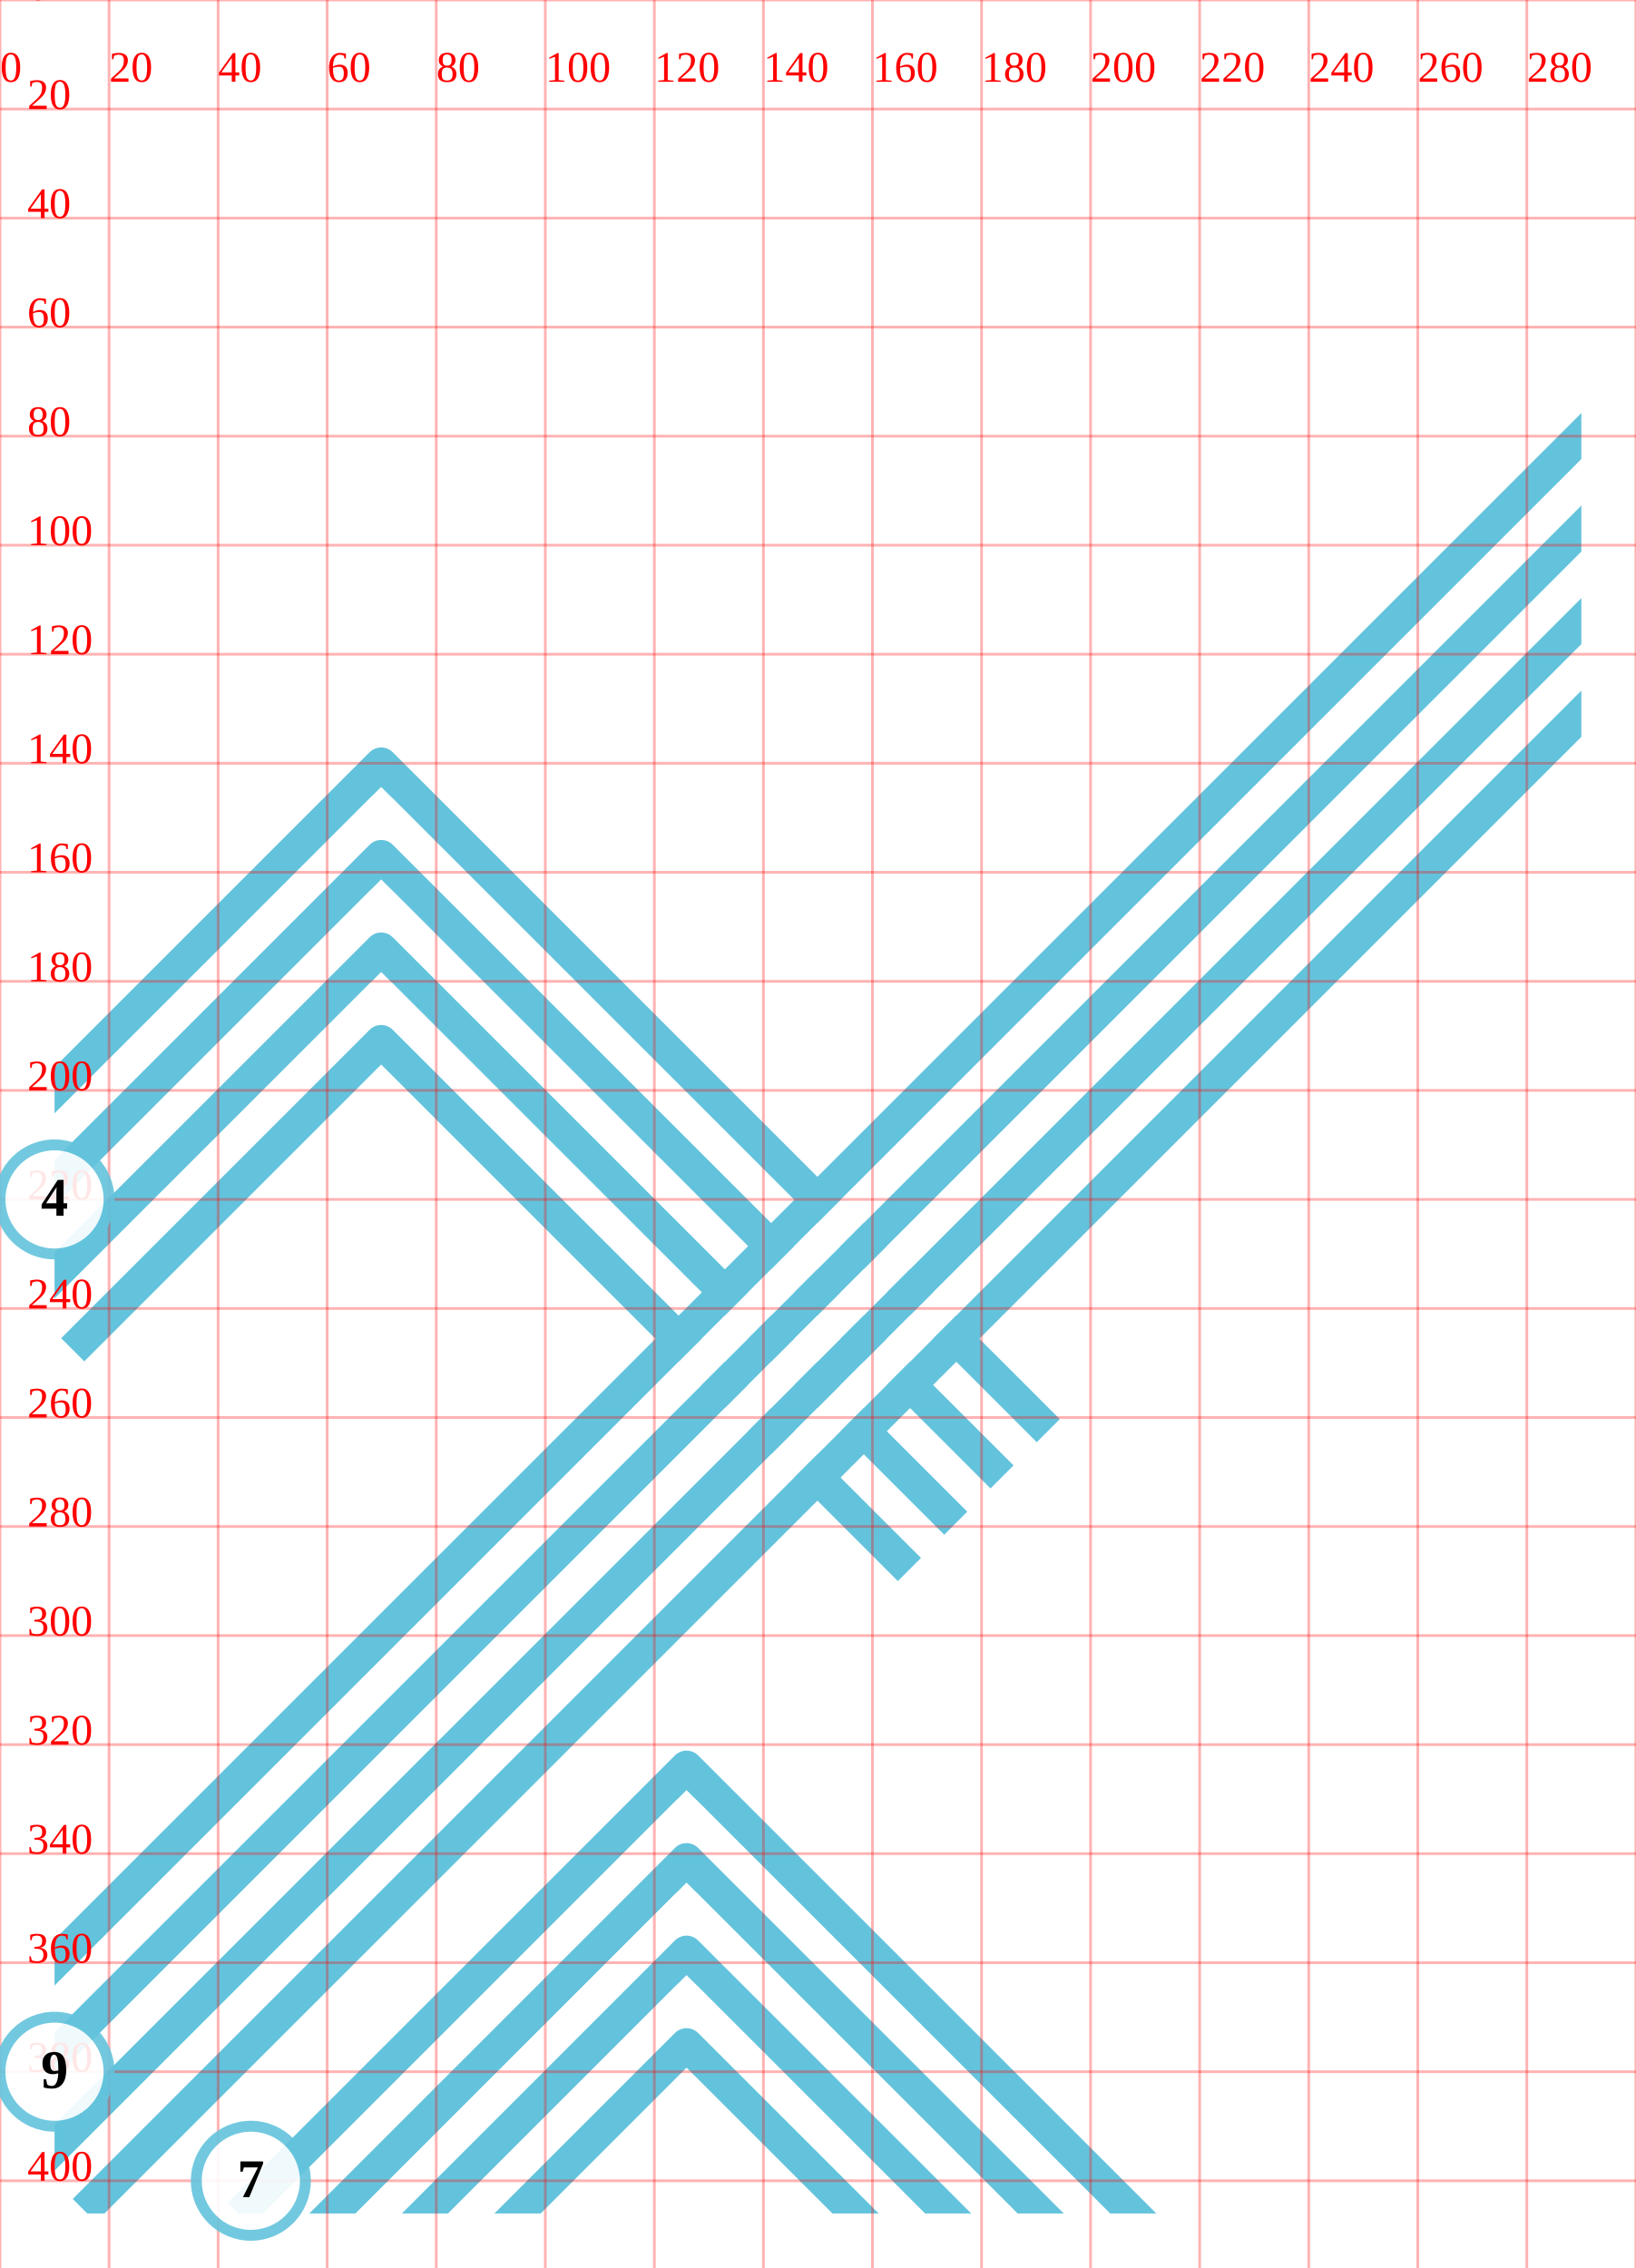
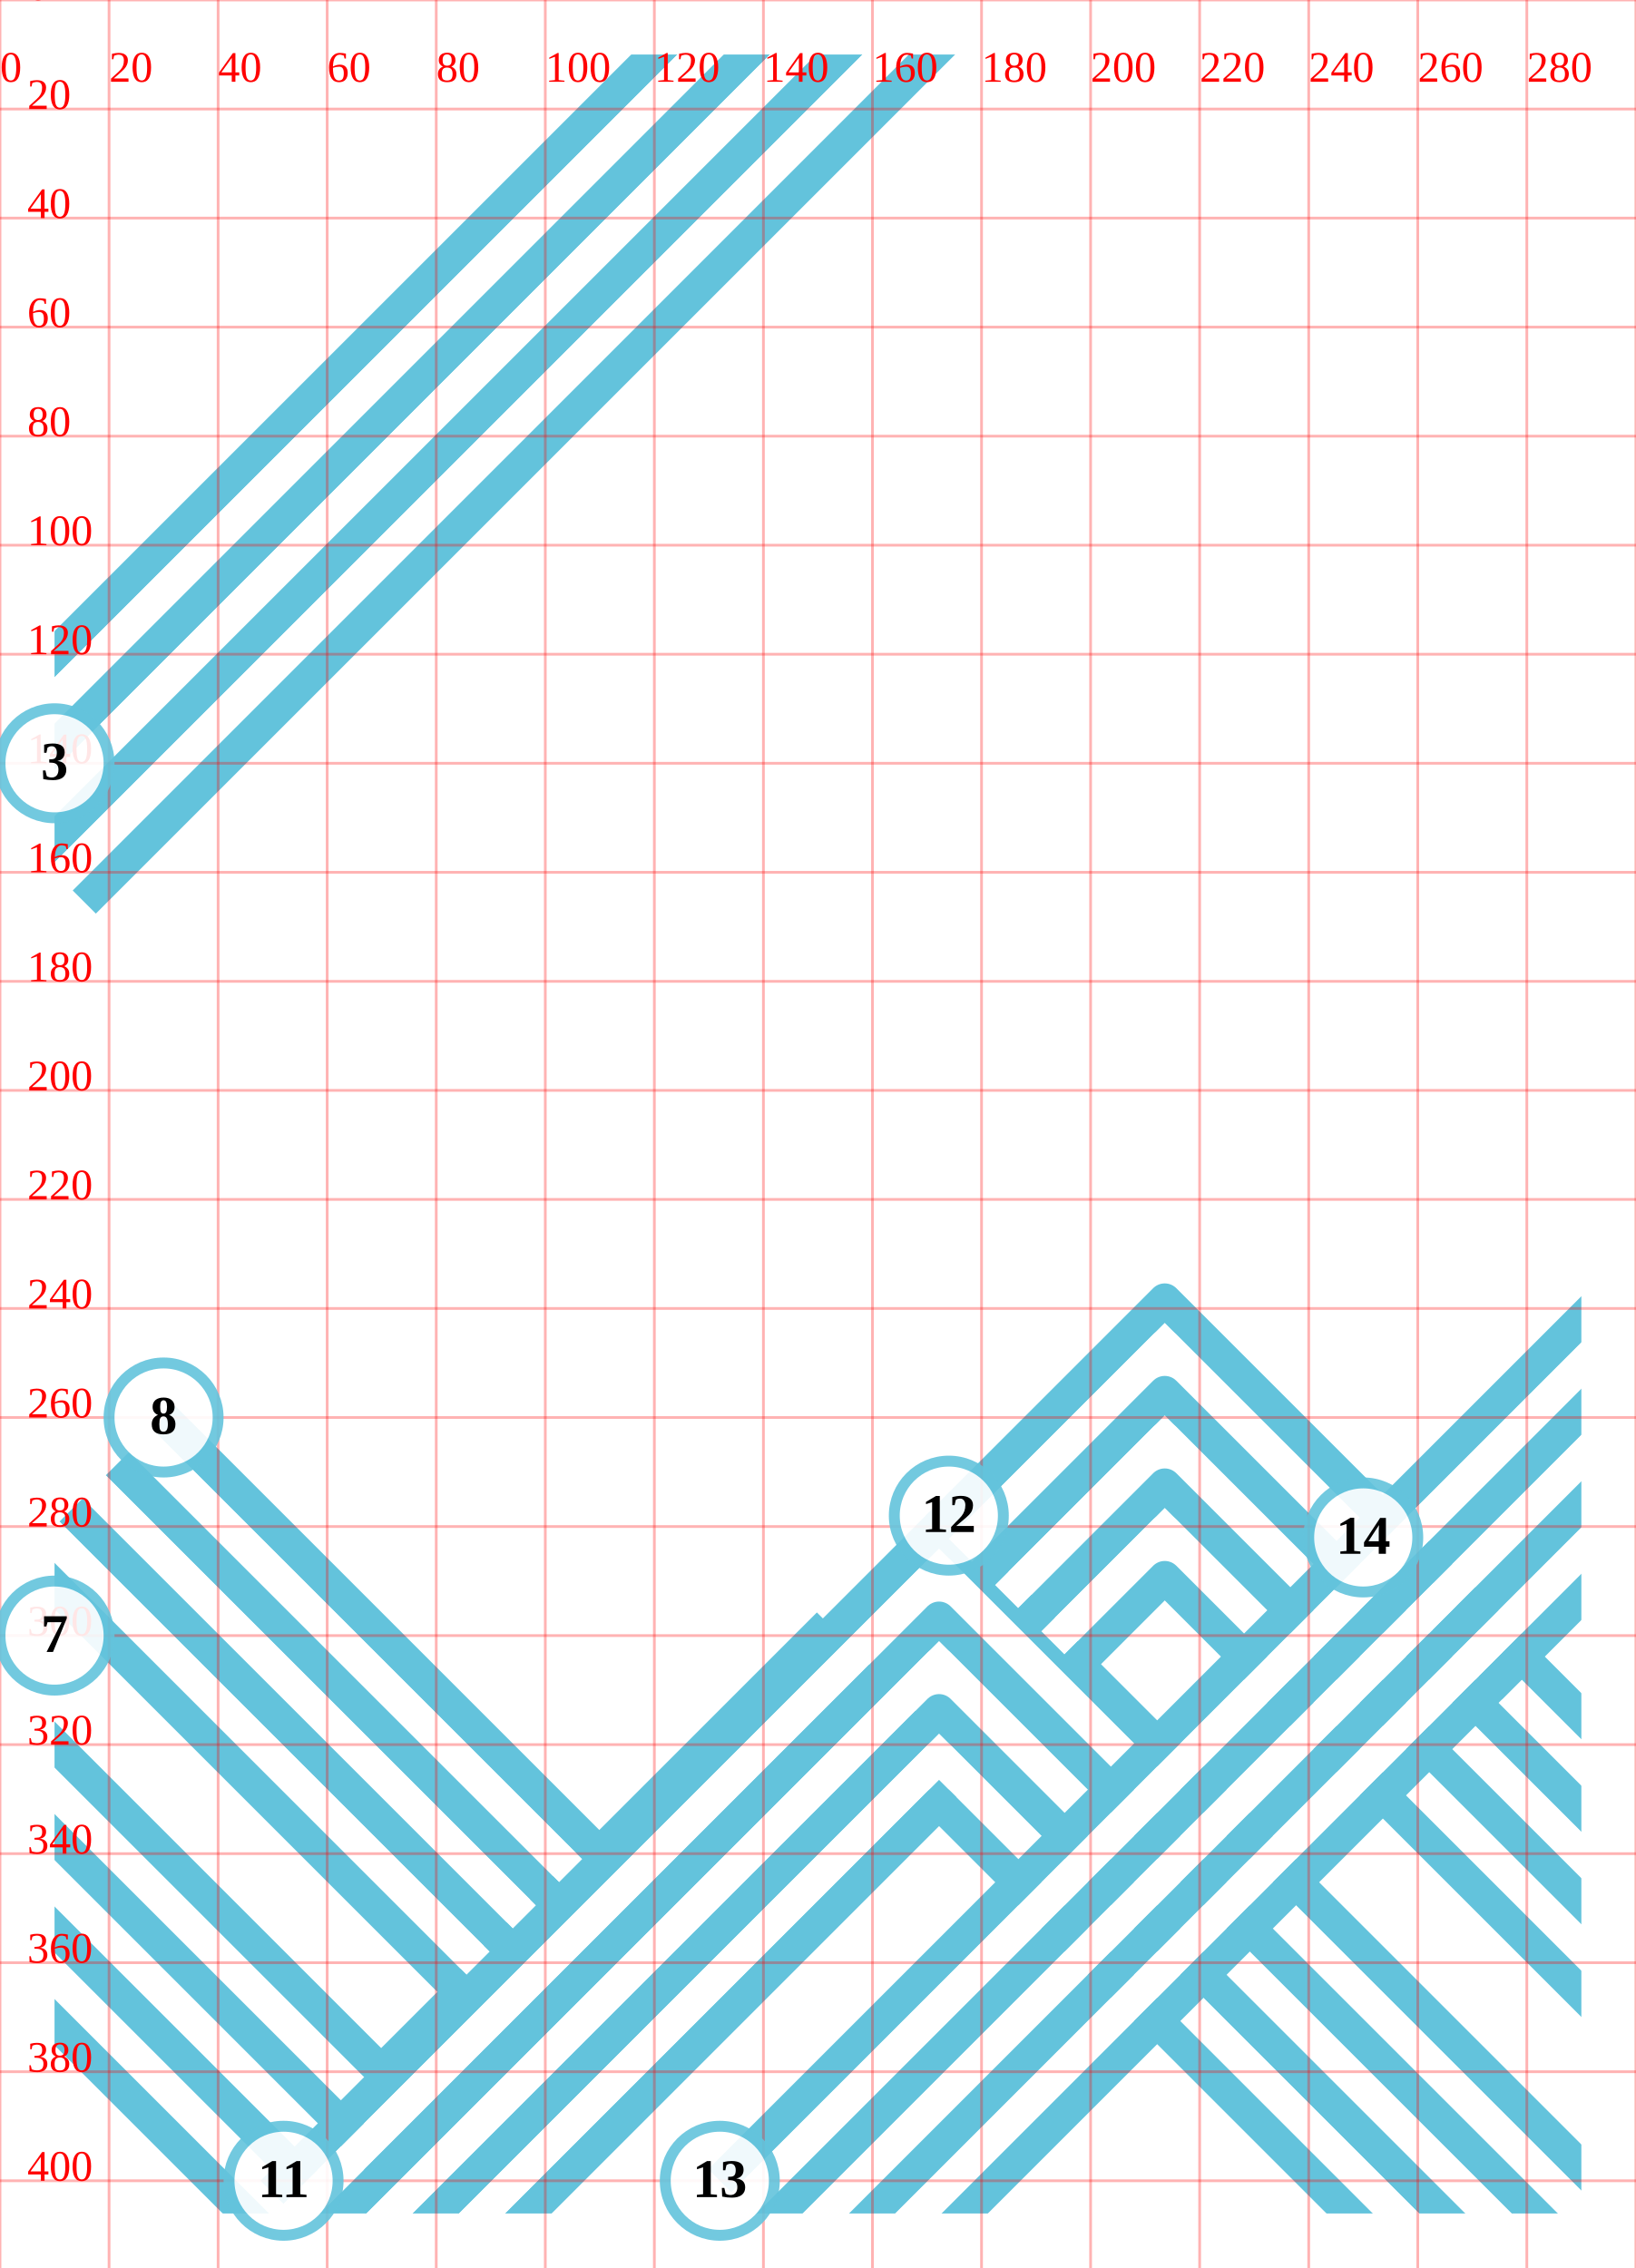
<svg xmlns="http://www.w3.org/2000/svg" baseProfile="full" height="416" version="1.1" width="300">
  <defs />
  <rect fill="white" height="416" width="300" x="0" y="0" />
-   <polyline fill="none" points="116.0,-56.0 195.903,-135.903 316.111,-256.111" stroke="#63C3DC" stroke-linecap="square" stroke-linejoin="round" stroke-width="6" />
-   <polyline fill="none" points="120.243,-51.757 195.903,-127.418 320.354,-251.869" stroke="#FFFFFF" stroke-linecap="square" stroke-linejoin="round" stroke-width="6" />
-   <polyline fill="none" points="124.485,-47.515 195.903,-118.933 324.597,-247.626" stroke="#63C3DC" stroke-linecap="square" stroke-linejoin="round" stroke-width="6" />
-   <polyline fill="none" points="128.728,-43.272 195.903,-110.447 328.839,-243.383" stroke="#FFFFFF" stroke-linecap="square" stroke-linejoin="round" stroke-width="6" />
-   <polyline fill="none" points="132.971,-39.029 195.903,-101.962 333.082,-239.141" stroke="#63C3DC" stroke-linecap="square" stroke-linejoin="round" stroke-width="6" />
-   <polyline fill="none" points="137.213,-34.787 195.903,-93.477 337.324,-234.898" stroke="#FFFFFF" stroke-linecap="square" stroke-linejoin="round" stroke-width="6" />
-   <polyline fill="none" points="141.456,-30.544 195.903,-84.991 341.567,-230.655" stroke="#63C3DC" stroke-linecap="square" stroke-linejoin="round" stroke-width="6" />
-   <polyline fill="none" points="-10.0,220.0 69.903,140.097 190.111,260.305" stroke="#63C3DC" stroke-linecap="square" stroke-linejoin="round" stroke-width="6" />
-   <polyline fill="none" points="-5.757,224.243 69.903,148.582 185.869,264.548" stroke="#FFFFFF" stroke-linecap="square" stroke-linejoin="round" stroke-width="6" />
-   <polyline fill="none" points="-1.515,228.485 69.903,157.067 181.626,268.79" stroke="#63C3DC" stroke-linecap="square" stroke-linejoin="round" stroke-width="6" />
-   <polyline fill="none" points="2.728,232.728 69.903,165.553 177.383,273.033" stroke="#FFFFFF" stroke-linecap="square" stroke-linejoin="round" stroke-width="6" />
-   <polyline fill="none" points="6.971,236.971 69.903,174.038 173.141,277.276" stroke="#63C3DC" stroke-linecap="square" stroke-linejoin="round" stroke-width="6" />
-   <polyline fill="none" points="11.213,241.213 69.903,182.523 168.898,281.518" stroke="#FFFFFF" stroke-linecap="square" stroke-linejoin="round" stroke-width="6" />
-   <polyline fill="none" points="15.456,245.456 69.903,191.009 164.655,285.761" stroke="#63C3DC" stroke-linecap="square" stroke-linejoin="round" stroke-width="6" />
-   <polyline fill="none" points="46.0,404.0 125.903,324.097 246.111,444.305" stroke="#63C3DC" stroke-linecap="square" stroke-linejoin="round" stroke-width="6" />
-   <polyline fill="none" points="50.243,408.243 125.903,332.582 241.869,448.548" stroke="#FFFFFF" stroke-linecap="square" stroke-linejoin="round" stroke-width="6" />
-   <polyline fill="none" points="54.485,412.485 125.903,341.067 237.626,452.79" stroke="#63C3DC" stroke-linecap="square" stroke-linejoin="round" stroke-width="6" />
-   <polyline fill="none" points="58.728,416.728 125.903,349.553 233.383,457.033" stroke="#FFFFFF" stroke-linecap="square" stroke-linejoin="round" stroke-width="6" />
-   <polyline fill="none" points="62.971,420.971 125.903,358.038 229.141,461.276" stroke="#63C3DC" stroke-linecap="square" stroke-linejoin="round" stroke-width="6" />
-   <polyline fill="none" points="67.213,425.213 125.903,366.523 224.898,465.518" stroke="#FFFFFF" stroke-linecap="square" stroke-linejoin="round" stroke-width="6" />
-   <polyline fill="none" points="71.456,429.456 125.903,375.009 220.655,469.761" stroke="#63C3DC" stroke-linecap="square" stroke-linejoin="round" stroke-width="6" />
-   <polyline fill="none" points="-10.0,380.0 385.98,-15.98" stroke="#63C3DC" stroke-width="6" />
-   <polyline fill="none" points="-5.757,384.243 390.222,-11.737" stroke="#FFFFFF" stroke-width="6" />
-   <polyline fill="none" points="-1.515,388.485 394.465,-7.495" stroke="#63C3DC" stroke-width="6" />
-   <polyline fill="none" points="2.728,392.728 398.708,-3.252" stroke="#FFFFFF" stroke-width="6" />
-   <polyline fill="none" points="6.971,396.971 402.95,0.991" stroke="#63C3DC" stroke-width="6" />
-   <polyline fill="none" points="11.213,401.213 407.193,5.233" stroke="#FFFFFF" stroke-width="6" />
-   <polyline fill="none" points="15.456,405.456 411.436,9.476" stroke="#63C3DC" stroke-width="6" />
+   <polyline fill="none" points="-10.0,300.0 69.903,379.903 149.806,300.0" stroke="#63C3DC" stroke-linecap="square" stroke-linejoin="round" stroke-width="6" />
+   <polyline fill="none" points="-14.243,304.243 69.903,388.388 154.049,304.243" stroke="#FFFFFF" stroke-linecap="square" stroke-linejoin="round" stroke-width="6" />
+   <polyline fill="none" points="-18.485,308.485 69.903,396.874 158.291,308.485" stroke="#63C3DC" stroke-linecap="square" stroke-linejoin="round" stroke-width="6" />
+   <polyline fill="none" points="-22.728,312.728 69.903,405.359 162.534,312.728" stroke="#FFFFFF" stroke-linecap="square" stroke-linejoin="round" stroke-width="6" />
+   <polyline fill="none" points="-26.971,316.971 69.903,413.844 166.777,316.971" stroke="#63C3DC" stroke-linecap="square" stroke-linejoin="round" stroke-width="6" />
+   <polyline fill="none" points="-31.213,321.213 69.903,422.329 171.019,321.213" stroke="#FFFFFF" stroke-linecap="square" stroke-linejoin="round" stroke-width="6" />
+   <polyline fill="none" points="-35.456,325.456 69.903,430.815 175.262,325.456" stroke="#63C3DC" stroke-linecap="square" stroke-linejoin="round" stroke-width="6" />
+   <polyline fill="none" points="30.0,260.0 109.903,339.903" stroke="#63C3DC" stroke-width="6" />
+   <polyline fill="none" points="25.757,264.243 105.66,344.146" stroke="#FFFFFF" stroke-width="6" />
+   <polyline fill="none" points="21.515,268.485 101.418,348.388" stroke="#63C3DC" stroke-width="6" />
+   <polyline fill="none" points="17.272,272.728 97.175,352.631" stroke="#FFFFFF" stroke-width="6" />
+   <polyline fill="none" points="13.029,276.971 92.933,356.874" stroke="#63C3DC" stroke-width="6" />
+   <polyline fill="none" points="8.787,281.213 88.69,361.116" stroke="#FFFFFF" stroke-width="6" />
+   <polyline fill="none" points="4.544,285.456 84.447,365.359" stroke="#63C3DC" stroke-width="6" />
+   <polyline fill="none" points="52.0,400.0 172.208,279.792 292.416,400.0 412.624,279.792" stroke="#63C3DC" stroke-linecap="square" stroke-linejoin="round" stroke-width="6" />
+   <polyline fill="none" points="56.243,404.243 172.208,288.277 292.416,408.485 416.867,284.034" stroke="#FFFFFF" stroke-linecap="square" stroke-linejoin="round" stroke-width="6" />
+   <polyline fill="none" points="60.485,408.485 172.208,296.762 292.416,416.971 421.11,288.277" stroke="#63C3DC" stroke-linecap="square" stroke-linejoin="round" stroke-width="6" />
+   <polyline fill="none" points="64.728,412.728 172.208,305.248 292.416,425.456 425.352,292.52" stroke="#FFFFFF" stroke-linecap="square" stroke-linejoin="round" stroke-width="6" />
+   <polyline fill="none" points="68.971,416.971 172.208,313.733 292.416,433.941 429.595,296.762" stroke="#63C3DC" stroke-linecap="square" stroke-linejoin="round" stroke-width="6" />
+   <polyline fill="none" points="73.213,421.213 172.208,322.218 292.416,442.426 433.838,301.005" stroke="#FFFFFF" stroke-linecap="square" stroke-linejoin="round" stroke-width="6" />
+   <polyline fill="none" points="77.456,425.456 172.208,330.704 292.416,450.912 438.08,305.248" stroke="#63C3DC" stroke-linecap="square" stroke-linejoin="round" stroke-width="6" />
+   <polyline fill="none" points="174.0,278.0 213.598,238.402 333.806,358.61" stroke="#63C3DC" stroke-linecap="square" stroke-linejoin="round" stroke-width="6" />
+   <polyline fill="none" points="178.243,282.243 213.598,246.887 329.563,362.853" stroke="#FFFFFF" stroke-linecap="square" stroke-linejoin="round" stroke-width="6" />
+   <polyline fill="none" points="182.485,286.485 213.598,255.373 325.321,367.095" stroke="#63C3DC" stroke-linecap="square" stroke-linejoin="round" stroke-width="6" />
+   <polyline fill="none" points="186.728,290.728 213.598,263.858 321.078,371.338" stroke="#FFFFFF" stroke-linecap="square" stroke-linejoin="round" stroke-width="6" />
+   <polyline fill="none" points="190.971,294.971 213.598,272.343 316.836,375.581" stroke="#63C3DC" stroke-linecap="square" stroke-linejoin="round" stroke-width="6" />
+   <polyline fill="none" points="195.213,299.213 213.598,280.828 312.593,379.823" stroke="#FFFFFF" stroke-linecap="square" stroke-linejoin="round" stroke-width="6" />
+   <polyline fill="none" points="199.456,303.456 213.598,289.314 308.35,384.066" stroke="#63C3DC" stroke-linecap="square" stroke-linejoin="round" stroke-width="6" />
+   <polyline fill="none" points="132.0,400.0 252.208,279.792" stroke="#63C3DC" stroke-width="6" />
+   <polyline fill="none" points="136.243,404.243 256.451,284.034" stroke="#FFFFFF" stroke-width="6" />
+   <polyline fill="none" points="140.485,408.485 260.693,288.277" stroke="#63C3DC" stroke-width="6" />
+   <polyline fill="none" points="144.728,412.728 264.936,292.52" stroke="#FFFFFF" stroke-width="6" />
+   <polyline fill="none" points="148.971,416.971 269.179,296.762" stroke="#63C3DC" stroke-width="6" />
+   <polyline fill="none" points="153.213,421.213 273.421,301.005" stroke="#FFFFFF" stroke-width="6" />
+   <polyline fill="none" points="157.456,425.456 277.664,305.248" stroke="#63C3DC" stroke-width="6" />
+   <polyline fill="none" points="250.0,282.0 329.903,202.097 369.501,241.695 449.404,161.792" stroke="#63C3DC" stroke-linecap="square" stroke-linejoin="round" stroke-width="6" />
+   <polyline fill="none" points="254.243,286.243 329.903,210.582 369.501,250.18 453.647,166.034" stroke="#FFFFFF" stroke-linecap="square" stroke-linejoin="round" stroke-width="6" />
+   <polyline fill="none" points="258.485,290.485 329.903,219.067 369.501,258.665 457.889,170.277" stroke="#63C3DC" stroke-linecap="square" stroke-linejoin="round" stroke-width="6" />
+   <polyline fill="none" points="262.728,294.728 329.903,227.553 369.501,267.151 462.132,174.52" stroke="#FFFFFF" stroke-linecap="square" stroke-linejoin="round" stroke-width="6" />
+   <polyline fill="none" points="266.971,298.971 329.903,236.038 369.501,275.636 466.375,178.762" stroke="#63C3DC" stroke-linecap="square" stroke-linejoin="round" stroke-width="6" />
+   <polyline fill="none" points="271.213,303.213 329.903,244.523 369.501,284.121 470.617,183.005" stroke="#FFFFFF" stroke-linecap="square" stroke-linejoin="round" stroke-width="6" />
+   <polyline fill="none" points="275.456,307.456 329.903,253.009 369.501,292.607 474.86,187.248" stroke="#63C3DC" stroke-linecap="square" stroke-linejoin="round" stroke-width="6" />
+   <polyline fill="none" points="334.0,198.0 373.598,158.402 413.196,198 809.176,-197.98" stroke="#63C3DC" stroke-linecap="square" stroke-linejoin="round" stroke-width="6" />
+   <polyline fill="none" points="338.243,202.243 373.598,166.887 413.196,206.485 813.418,-193.737" stroke="#FFFFFF" stroke-linecap="square" stroke-linejoin="round" stroke-width="6" />
+   <polyline fill="none" points="342.485,206.485 373.598,175.373 413.196,214.971 817.661,-189.495" stroke="#63C3DC" stroke-linecap="square" stroke-linejoin="round" stroke-width="6" />
+   <polyline fill="none" points="346.728,210.728 373.598,183.858 413.196,223.456 821.904,-185.252" stroke="#FFFFFF" stroke-linecap="square" stroke-linejoin="round" stroke-width="6" />
+   <polyline fill="none" points="350.971,214.971 373.598,192.343 413.196,231.941 826.146,-181.009" stroke="#63C3DC" stroke-linecap="square" stroke-linejoin="round" stroke-width="6" />
+   <polyline fill="none" points="355.213,219.213 373.598,200.828 413.196,240.426 830.389,-176.767" stroke="#FFFFFF" stroke-linecap="square" stroke-linejoin="round" stroke-width="6" />
+   <polyline fill="none" points="359.456,223.456 373.598,209.314 413.196,248.912 834.632,-172.524" stroke="#63C3DC" stroke-linecap="square" stroke-linejoin="round" stroke-width="6" />
+   <polyline fill="none" points="-10.0,140.0 385.98,-255.98" stroke="#63C3DC" stroke-width="6" />
+   <polyline fill="none" points="-5.757,144.243 390.222,-251.737" stroke="#FFFFFF" stroke-width="6" />
+   <polyline fill="none" points="-1.515,148.485 394.465,-247.495" stroke="#63C3DC" stroke-width="6" />
+   <polyline fill="none" points="2.728,152.728 398.708,-243.252" stroke="#FFFFFF" stroke-width="6" />
+   <polyline fill="none" points="6.971,156.971 402.95,-239.009" stroke="#63C3DC" stroke-width="6" />
+   <polyline fill="none" points="11.213,161.213 407.193,-234.767" stroke="#FFFFFF" stroke-width="6" />
+   <polyline fill="none" points="15.456,165.456 411.436,-230.524" stroke="#63C3DC" stroke-width="6" />
  <rect fill="none" height="416" stroke="white" stroke-width="20" width="300" x="0" y="0" />
  <line opacity="0.3" stroke="red" stroke-width="0.5" x1="0" x2="0" y1="0" y2="416" />
  <text fill="red" font-size="8" x="0" y="15">0</text>
  <line opacity="0.3" stroke="red" stroke-width="0.5" x1="20" x2="20" y1="0" y2="416" />
  <text fill="red" font-size="8" x="20" y="15">20</text>
  <line opacity="0.3" stroke="red" stroke-width="0.5" x1="40" x2="40" y1="0" y2="416" />
  <text fill="red" font-size="8" x="40" y="15">40</text>
  <line opacity="0.3" stroke="red" stroke-width="0.5" x1="60" x2="60" y1="0" y2="416" />
  <text fill="red" font-size="8" x="60" y="15">60</text>
  <line opacity="0.3" stroke="red" stroke-width="0.5" x1="80" x2="80" y1="0" y2="416" />
  <text fill="red" font-size="8" x="80" y="15">80</text>
  <line opacity="0.3" stroke="red" stroke-width="0.5" x1="100" x2="100" y1="0" y2="416" />
  <text fill="red" font-size="8" x="100" y="15">100</text>
  <line opacity="0.3" stroke="red" stroke-width="0.5" x1="120" x2="120" y1="0" y2="416" />
  <text fill="red" font-size="8" x="120" y="15">120</text>
  <line opacity="0.3" stroke="red" stroke-width="0.5" x1="140" x2="140" y1="0" y2="416" />
  <text fill="red" font-size="8" x="140" y="15">140</text>
  <line opacity="0.3" stroke="red" stroke-width="0.5" x1="160" x2="160" y1="0" y2="416" />
  <text fill="red" font-size="8" x="160" y="15">160</text>
  <line opacity="0.3" stroke="red" stroke-width="0.5" x1="180" x2="180" y1="0" y2="416" />
  <text fill="red" font-size="8" x="180" y="15">180</text>
  <line opacity="0.3" stroke="red" stroke-width="0.5" x1="200" x2="200" y1="0" y2="416" />
  <text fill="red" font-size="8" x="200" y="15">200</text>
  <line opacity="0.3" stroke="red" stroke-width="0.5" x1="220" x2="220" y1="0" y2="416" />
  <text fill="red" font-size="8" x="220" y="15">220</text>
  <line opacity="0.3" stroke="red" stroke-width="0.5" x1="240" x2="240" y1="0" y2="416" />
  <text fill="red" font-size="8" x="240" y="15">240</text>
  <line opacity="0.3" stroke="red" stroke-width="0.5" x1="260" x2="260" y1="0" y2="416" />
  <text fill="red" font-size="8" x="260" y="15">260</text>
  <line opacity="0.3" stroke="red" stroke-width="0.5" x1="280" x2="280" y1="0" y2="416" />
  <text fill="red" font-size="8" x="280" y="15">280</text>
  <line opacity="0.3" stroke="red" stroke-width="0.5" x1="300" x2="300" y1="0" y2="416" />
  <text fill="red" font-size="8" x="300" y="15">300</text>
  <line opacity="0.3" stroke="red" stroke-width="0.5" x1="0" x2="300" y1="0" y2="0" />
  <text fill="red" font-size="8" x="5" y="0">0</text>
  <line opacity="0.3" stroke="red" stroke-width="0.5" x1="0" x2="300" y1="20" y2="20" />
  <text fill="red" font-size="8" x="5" y="20">20</text>
  <line opacity="0.3" stroke="red" stroke-width="0.5" x1="0" x2="300" y1="40" y2="40" />
  <text fill="red" font-size="8" x="5" y="40">40</text>
  <line opacity="0.3" stroke="red" stroke-width="0.5" x1="0" x2="300" y1="60" y2="60" />
  <text fill="red" font-size="8" x="5" y="60">60</text>
  <line opacity="0.3" stroke="red" stroke-width="0.5" x1="0" x2="300" y1="80" y2="80" />
  <text fill="red" font-size="8" x="5" y="80">80</text>
  <line opacity="0.3" stroke="red" stroke-width="0.5" x1="0" x2="300" y1="100" y2="100" />
  <text fill="red" font-size="8" x="5" y="100">100</text>
  <line opacity="0.3" stroke="red" stroke-width="0.5" x1="0" x2="300" y1="120" y2="120" />
  <text fill="red" font-size="8" x="5" y="120">120</text>
  <line opacity="0.3" stroke="red" stroke-width="0.5" x1="0" x2="300" y1="140" y2="140" />
  <text fill="red" font-size="8" x="5" y="140">140</text>
  <line opacity="0.3" stroke="red" stroke-width="0.5" x1="0" x2="300" y1="160" y2="160" />
  <text fill="red" font-size="8" x="5" y="160">160</text>
  <line opacity="0.3" stroke="red" stroke-width="0.5" x1="0" x2="300" y1="180" y2="180" />
  <text fill="red" font-size="8" x="5" y="180">180</text>
  <line opacity="0.3" stroke="red" stroke-width="0.5" x1="0" x2="300" y1="200" y2="200" />
  <text fill="red" font-size="8" x="5" y="200">200</text>
  <line opacity="0.3" stroke="red" stroke-width="0.5" x1="0" x2="300" y1="220" y2="220" />
  <text fill="red" font-size="8" x="5" y="220">220</text>
  <line opacity="0.3" stroke="red" stroke-width="0.5" x1="0" x2="300" y1="240" y2="240" />
  <text fill="red" font-size="8" x="5" y="240">240</text>
  <line opacity="0.3" stroke="red" stroke-width="0.5" x1="0" x2="300" y1="260" y2="260" />
  <text fill="red" font-size="8" x="5" y="260">260</text>
  <line opacity="0.3" stroke="red" stroke-width="0.5" x1="0" x2="300" y1="280" y2="280" />
  <text fill="red" font-size="8" x="5" y="280">280</text>
  <line opacity="0.3" stroke="red" stroke-width="0.5" x1="0" x2="300" y1="300" y2="300" />
  <text fill="red" font-size="8" x="5" y="300">300</text>
  <line opacity="0.3" stroke="red" stroke-width="0.5" x1="0" x2="300" y1="320" y2="320" />
  <text fill="red" font-size="8" x="5" y="320">320</text>
  <line opacity="0.3" stroke="red" stroke-width="0.5" x1="0" x2="300" y1="340" y2="340" />
  <text fill="red" font-size="8" x="5" y="340">340</text>
  <line opacity="0.3" stroke="red" stroke-width="0.5" x1="0" x2="300" y1="360" y2="360" />
  <text fill="red" font-size="8" x="5" y="360">360</text>
  <line opacity="0.3" stroke="red" stroke-width="0.5" x1="0" x2="300" y1="380" y2="380" />
  <text fill="red" font-size="8" x="5" y="380">380</text>
  <line opacity="0.3" stroke="red" stroke-width="0.5" x1="0" x2="300" y1="400" y2="400" />
  <text fill="red" font-size="8" x="5" y="400">400</text>
-   <circle cx="116" cy="-56" fill="white" opacity="0.9" r="10" stroke="#63C3DC" stroke-width="2" />
-   <text fill="black" font-size="10" font-weight="bold" text-anchor="middle" x="116" y="-53">2</text>
-   <circle cx="10" cy="220" fill="white" opacity="0.9" r="10" stroke="#63C3DC" stroke-width="2" />
-   <text fill="black" font-size="10" font-weight="bold" text-anchor="middle" x="10" y="223">4</text>
-   <circle cx="46" cy="400" fill="white" opacity="0.9" r="10" stroke="#63C3DC" stroke-width="2" />
-   <text fill="black" font-size="10" font-weight="bold" text-anchor="middle" x="46" y="403">7</text>
-   <circle cx="10" cy="380" fill="white" opacity="0.9" r="10" stroke="#63C3DC" stroke-width="2" />
-   <text fill="black" font-size="10" font-weight="bold" text-anchor="middle" x="10" y="383">9</text>
+   <circle cx="10" cy="300" fill="white" opacity="0.9" r="10" stroke="#63C3DC" stroke-width="2" />
+   <text fill="black" font-size="10" font-weight="bold" text-anchor="middle" x="10" y="303">7</text>
+   <circle cx="30" cy="260" fill="white" opacity="0.9" r="10" stroke="#63C3DC" stroke-width="2" />
+   <text fill="black" font-size="10" font-weight="bold" text-anchor="middle" x="30" y="263">8</text>
+   <circle cx="52" cy="400" fill="white" opacity="0.9" r="10" stroke="#63C3DC" stroke-width="2" />
+   <text fill="black" font-size="10" font-weight="bold" text-anchor="middle" x="52" y="403">11</text>
+   <circle cx="174" cy="278" fill="white" opacity="0.9" r="10" stroke="#63C3DC" stroke-width="2" />
+   <text fill="black" font-size="10" font-weight="bold" text-anchor="middle" x="174" y="281">12</text>
+   <circle cx="132" cy="400" fill="white" opacity="0.9" r="10" stroke="#63C3DC" stroke-width="2" />
+   <text fill="black" font-size="10" font-weight="bold" text-anchor="middle" x="132" y="403">13</text>
+   <circle cx="250" cy="282" fill="white" opacity="0.9" r="10" stroke="#63C3DC" stroke-width="2" />
+   <text fill="black" font-size="10" font-weight="bold" text-anchor="middle" x="250" y="285">14</text>
+   <circle cx="334" cy="198" fill="white" opacity="0.9" r="10" stroke="#63C3DC" stroke-width="2" />
+   <text fill="black" font-size="10" font-weight="bold" text-anchor="middle" x="334" y="201">15</text>
+   <circle cx="10" cy="140" fill="white" opacity="0.9" r="10" stroke="#63C3DC" stroke-width="2" />
+   <text fill="black" font-size="10" font-weight="bold" text-anchor="middle" x="10" y="143">3</text>
</svg>
